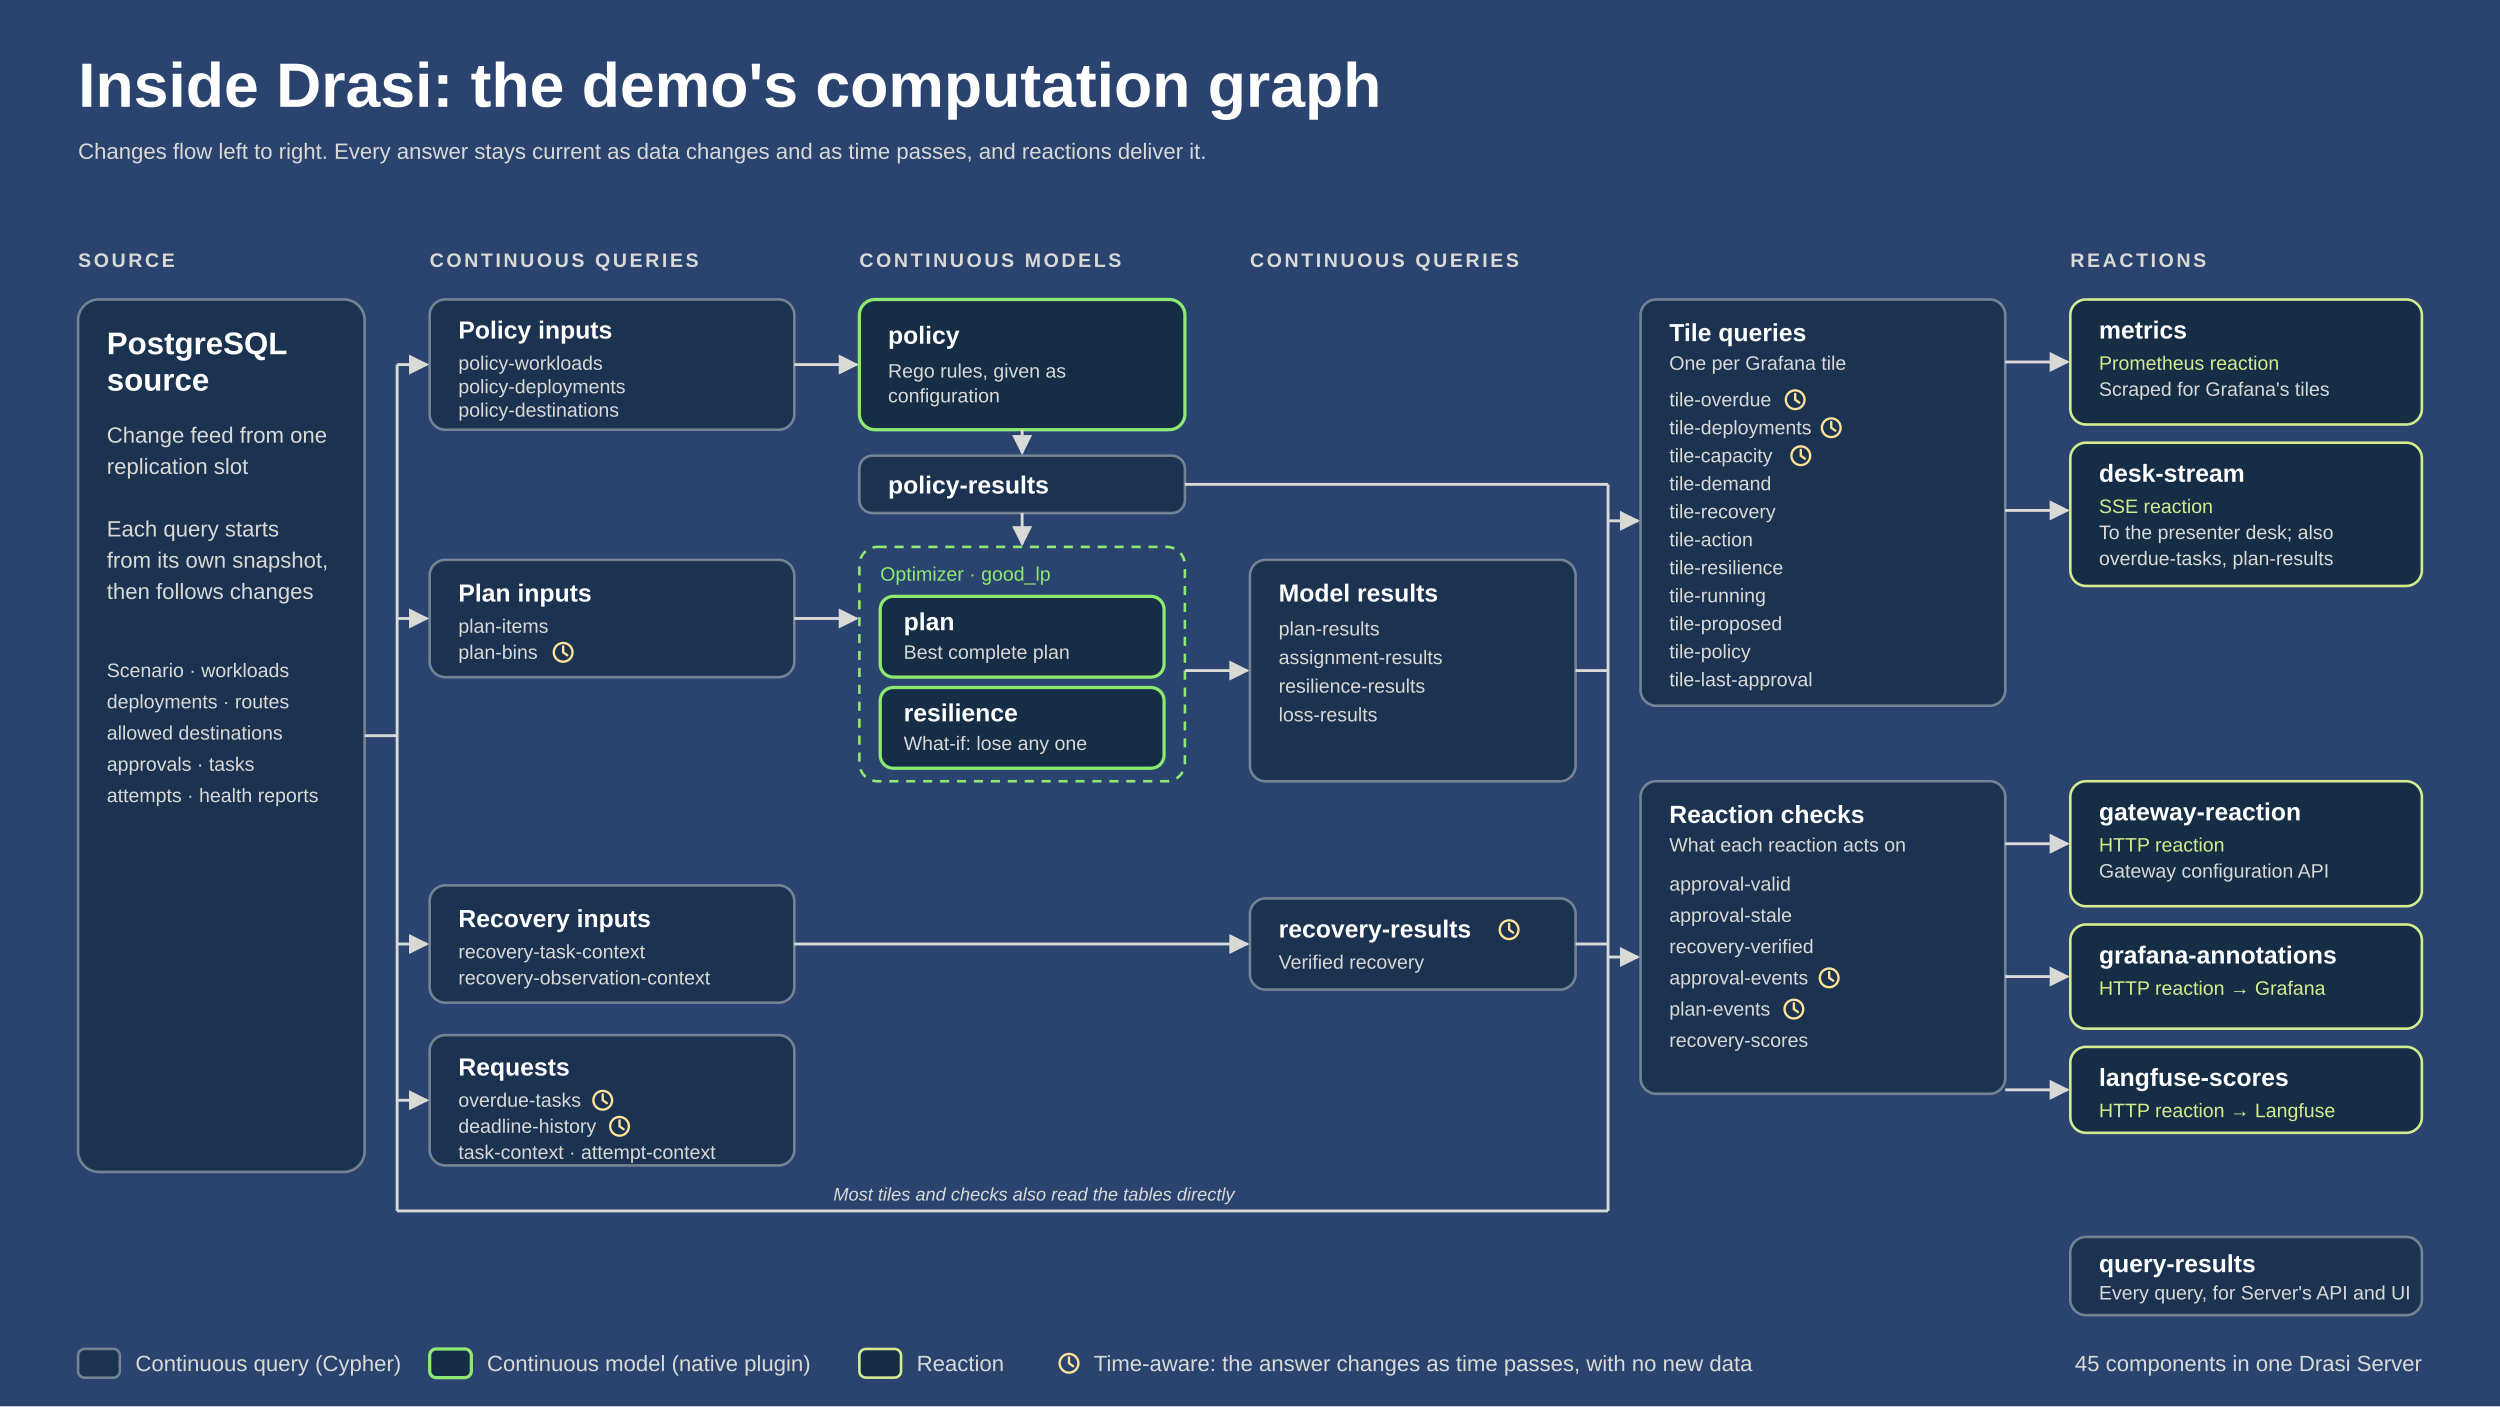
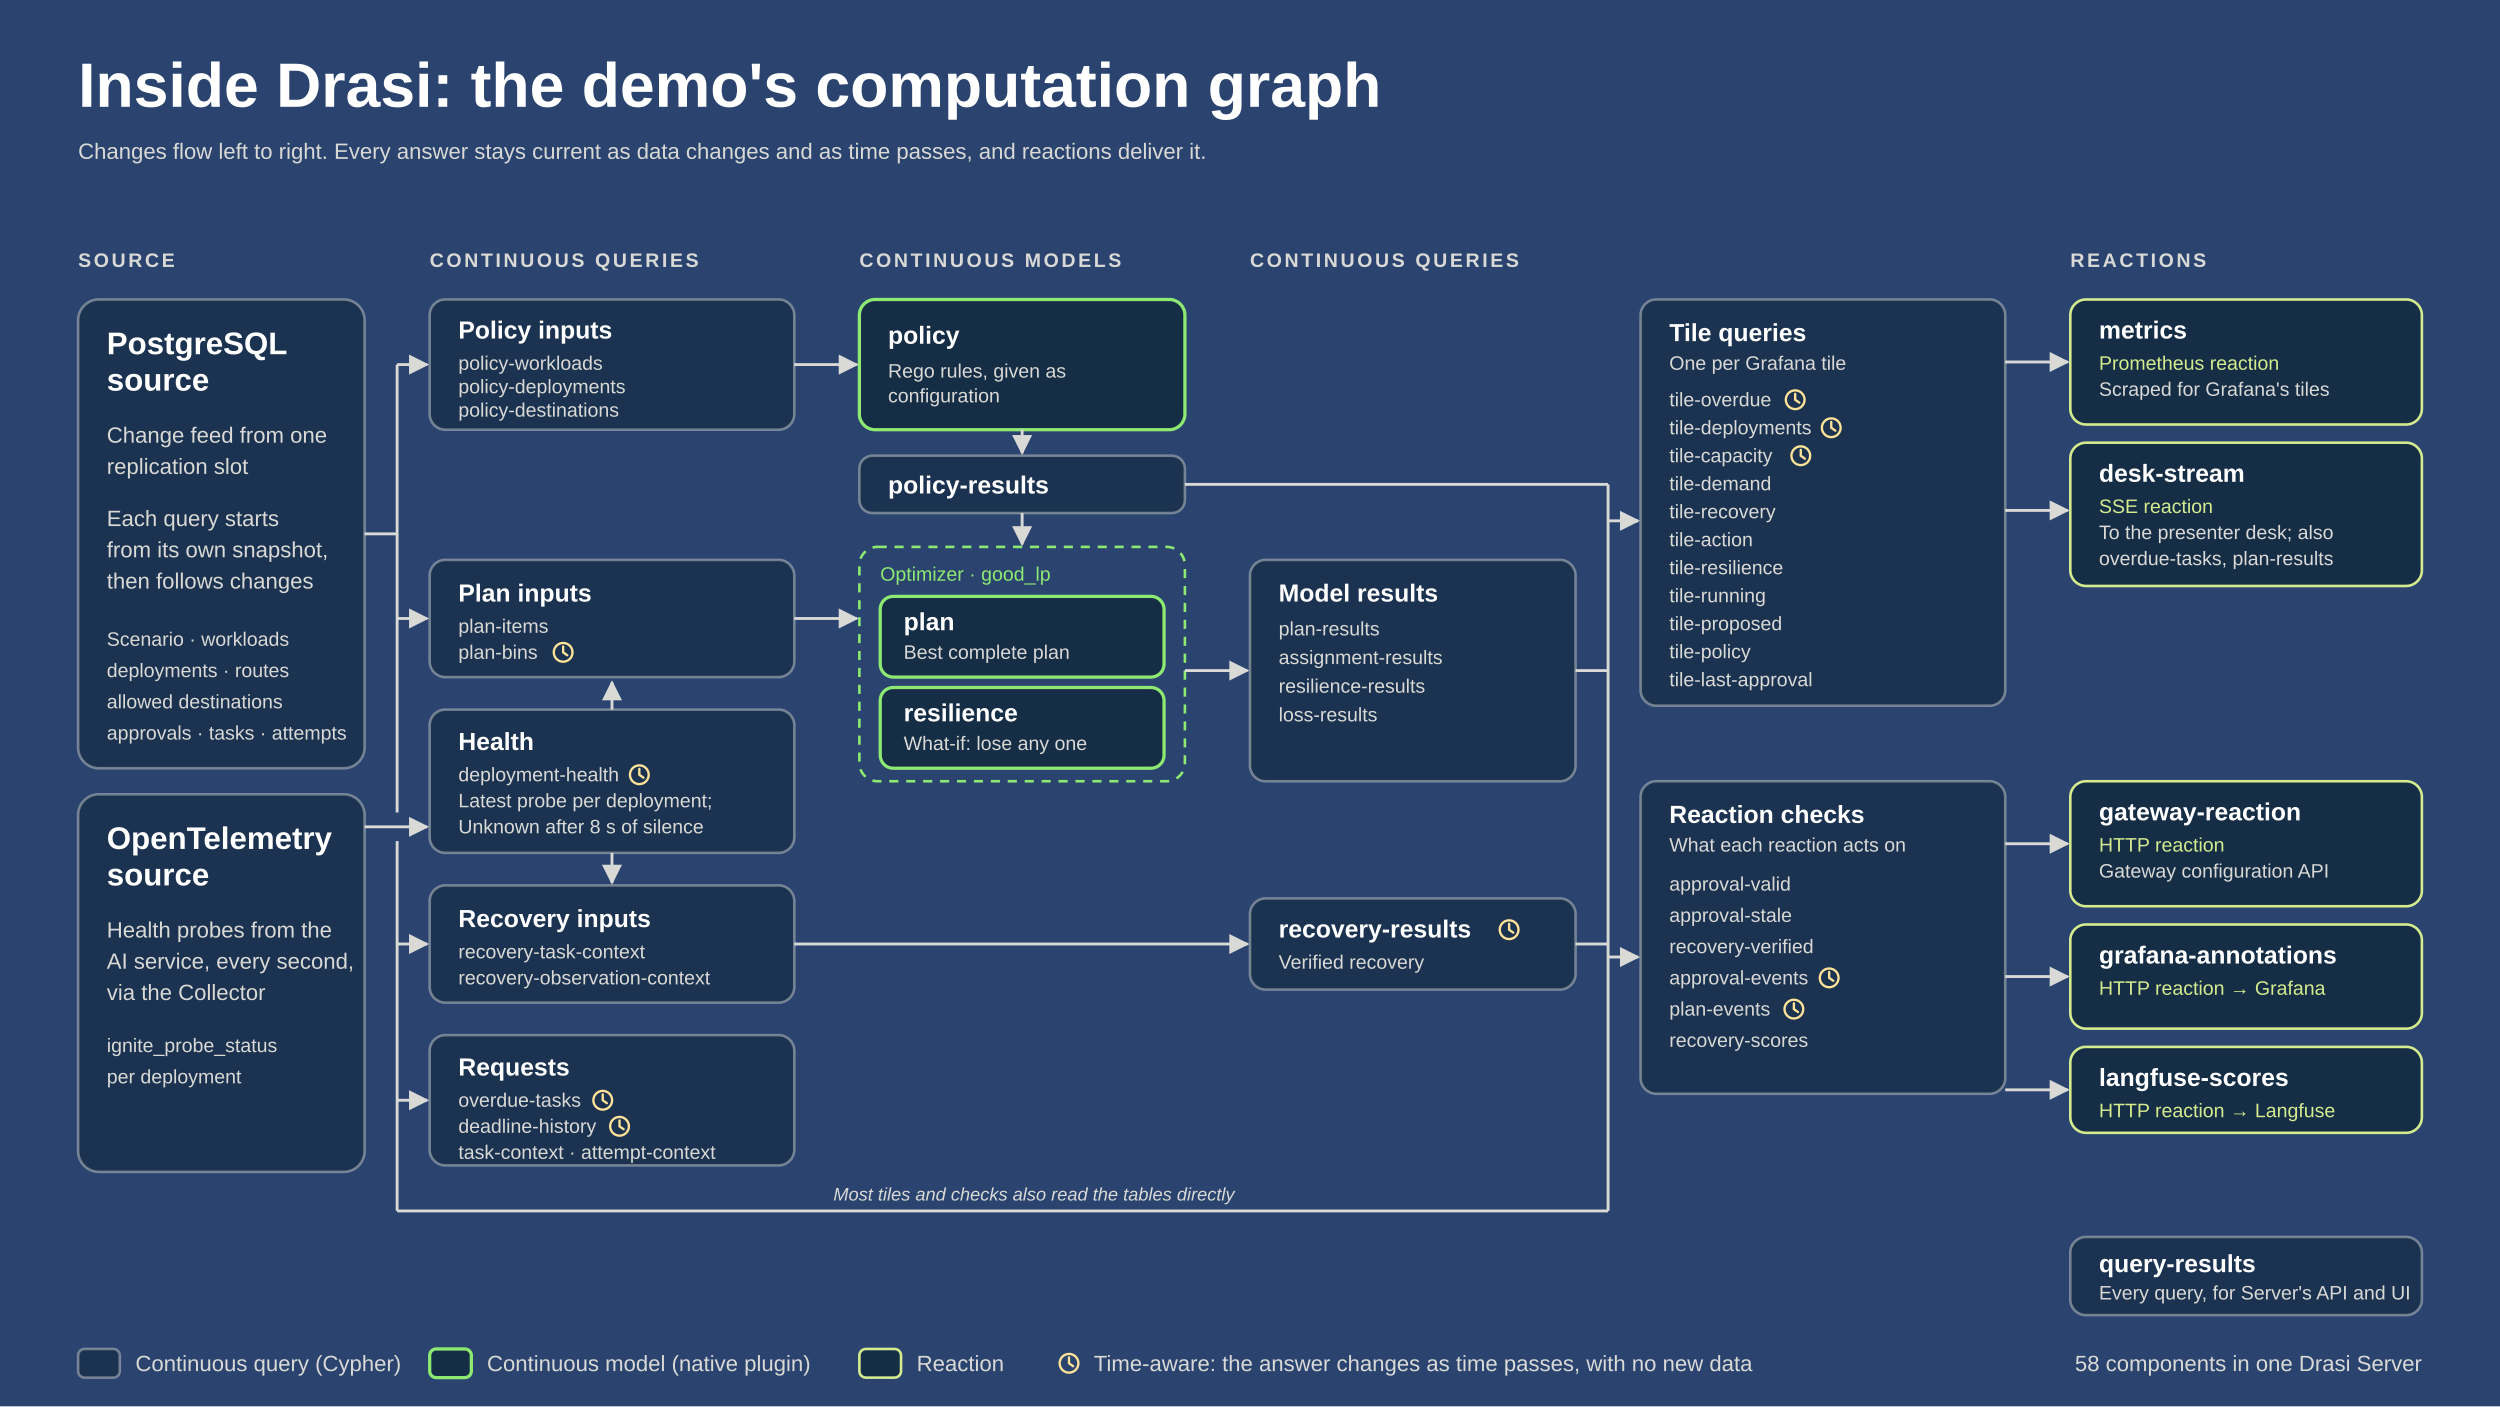
<svg xmlns="http://www.w3.org/2000/svg" viewBox="0 0 1920 1080" width="1920" height="1080" font-family="'Segoe UI', 'Segoe UI Web', 'Helvetica Neue', Arial, sans-serif">
  <defs>
    <marker id="arrow" viewBox="0 0 10 10" refX="9" refY="5" markerWidth="7" markerHeight="7" orient="auto-start-reverse">
      <path d="M0,0 L10,5 L0,10 z" fill="#D9D9D6" />
    </marker>
    <symbol id="clock" viewBox="0 0 20 20">
      <circle cx="10" cy="10" r="8" fill="none" stroke="#FFE399" stroke-width="2" />
      <path d="M10,5 V10 L13.5,12.5" fill="none" stroke="#FFE399" stroke-width="2" stroke-linecap="round" />
    </symbol>
    <style>
      .box { fill: #091F2C; fill-opacity: .45; stroke: #D9D9D6; stroke-opacity: .45; stroke-width: 2; }
      .model { fill: #091F2C; fill-opacity: .6; stroke: #8DE971; stroke-width: 2.5; }
      .group { fill: none; stroke: #8DE971; stroke-width: 2; stroke-dasharray: 7 6; }
      .out { fill: #091F2C; fill-opacity: .6; stroke: #D4EC8E; stroke-width: 2; }
      .name { fill: #FFFFFF; font-size: 19px; font-weight: 600; }
      .desc { fill: #D9D9D6; font-size: 15px; }
      .title { fill: #FFFFFF; font-size: 24px; font-weight: 600; }
      .sub { fill: #D9D9D6; font-size: 17px; }
      .accent { fill: #D4EC8E; font-size: 15px; }
      .accent-model { fill: #8DE971; font-size: 15px; }
      .note { fill: #D9D9D6; font-size: 14px; font-style: italic; }
      .head { fill: #D9D9D6; font-size: 15px; font-weight: 600; letter-spacing: 2px; }
      .flow { fill: none; stroke: #D9D9D6; stroke-width: 2.2; marker-end: url(#arrow); }
      .line { fill: none; stroke: #D9D9D6; stroke-width: 2.2; }
    </style>
  </defs>
  <rect width="1920" height="1080" fill="#2A446F" />
  <text x="60" y="82" fill="#FFFFFF" font-size="48" font-weight="600" font-family="'Segoe Sans Display', 'Segoe UI', Arial, sans-serif">Inside Drasi: the demo's computation graph</text>
  <text x="60" y="122" class="sub" font-size="22">Changes flow left to right. Every answer stays current as data changes and as time passes, and reactions deliver it.</text>
  <text x="60" y="205" class="head">SOURCE</text>
  <text x="330" y="205" class="head">CONTINUOUS QUERIES</text>
  <text x="660" y="205" class="head">CONTINUOUS MODELS</text>
  <text x="960" y="205" class="head">CONTINUOUS QUERIES</text>
  <text x="1590" y="205" class="head">REACTIONS</text>
-   <rect x="60" y="230" width="220" height="670" rx="16" class="box" />
+   <rect x="60" y="230" width="220" height="360" rx="16" class="box" />
  <text x="82" y="272" class="title">PostgreSQL</text>
  <text x="82" y="300" class="title">source</text>
  <text x="82" y="340" class="sub">Change feed from one</text>
  <text x="82" y="364" class="sub">replication slot</text>
-   <text x="82" y="412" class="sub">Each query starts</text>
-   <text x="82" y="436" class="sub">from its own snapshot,</text>
-   <text x="82" y="460" class="sub">then follows changes</text>
-   <text x="82" y="520" class="desc">Scenario · workloads</text>
-   <text x="82" y="544" class="desc">deployments · routes</text>
-   <text x="82" y="568" class="desc">allowed destinations</text>
-   <text x="82" y="592" class="desc">approvals · tasks</text>
-   <text x="82" y="616" class="desc">attempts · health reports</text>
-   <path d="M280,565 H305" class="line" />
-   <path d="M305,280 V930" class="line" />
+   <text x="82" y="404" class="sub">Each query starts</text>
+   <text x="82" y="428" class="sub">from its own snapshot,</text>
+   <text x="82" y="452" class="sub">then follows changes</text>
+   <text x="82" y="496" class="desc">Scenario · workloads</text>
+   <text x="82" y="520" class="desc">deployments · routes</text>
+   <text x="82" y="544" class="desc">allowed destinations</text>
+   <text x="82" y="568" class="desc">approvals · tasks · attempts</text>
+   <rect x="60" y="610" width="220" height="290" rx="16" class="box" />
+   <text x="82" y="652" class="title">OpenTelemetry</text>
+   <text x="82" y="680" class="title">source</text>
+   <text x="82" y="720" class="sub">Health probes from the</text>
+   <text x="82" y="744" class="sub">AI service, every second,</text>
+   <text x="82" y="768" class="sub">via the Collector</text>
+   <text x="82" y="808" class="desc">ignite_probe_status</text>
+   <text x="82" y="832" class="desc">per deployment</text>
+   <path d="M280,410 H305" class="line" />
+   <path d="M305,280 V624" class="line" />
+   <path d="M305,646 V930" class="line" />
+   <path d="M280,635 H328" class="flow" />
+   <rect x="330" y="545" width="280" height="110" rx="12" class="box" />
+   <text x="352" y="576" class="name">Health</text>
+   <text x="352" y="600" class="desc">deployment-health</text>
+   <use href="#clock" x="482" y="586" width="18" height="18" />
+   <text x="352" y="620" class="desc">Latest probe per deployment;</text>
+   <text x="352" y="640" class="desc">Unknown after 8 s of silence</text>
+   <path d="M470,545 V524" class="flow" />
+   <path d="M470,655 V678" class="flow" />
  <path d="M305,280 H328" class="flow" />
  <path d="M305,475 H328" class="flow" />
  <path d="M305,725 H328" class="flow" />
  <path d="M305,845 H328" class="flow" />
  <rect x="330" y="230" width="280" height="100" rx="12" class="box" />
  <text x="352" y="260" class="name">Policy inputs</text>
  <text x="352" y="284" class="desc">policy-workloads</text>
  <text x="352" y="302" class="desc">policy-deployments</text>
  <text x="352" y="320" class="desc">policy-destinations</text>
  <rect x="330" y="430" width="280" height="90" rx="12" class="box" />
  <text x="352" y="462" class="name">Plan inputs</text>
  <text x="352" y="486" class="desc">plan-items</text>
  <text x="352" y="506" class="desc">plan-bins</text>
  <use href="#clock" x="423.5" y="492" width="18" height="18" />
  <rect x="330" y="680" width="280" height="90" rx="12" class="box" />
  <text x="352" y="712" class="name">Recovery inputs</text>
  <text x="352" y="736" class="desc">recovery-task-context</text>
  <text x="352" y="756" class="desc">recovery-observation-context</text>
  <rect x="330" y="795" width="280" height="100" rx="12" class="box" />
  <text x="352" y="826" class="name">Requests</text>
  <text x="352" y="850" class="desc">overdue-tasks</text>
  <use href="#clock" x="453.9" y="836" width="18" height="18" />
  <text x="352" y="870" class="desc">deadline-history</text>
  <use href="#clock" x="466.8" y="856" width="18" height="18" />
  <text x="352" y="890" class="desc">task-context · attempt-context</text>
  <rect x="660" y="230" width="250" height="100" rx="12" class="model" />
  <text x="682" y="264" class="name">policy</text>
  <text x="682" y="290" class="desc">Rego rules, given as</text>
  <text x="682" y="309" class="desc">configuration</text>
  <path d="M610,280 H658" class="flow" />
  <rect x="660" y="350" width="250" height="44" rx="10" class="box" />
  <text x="682" y="379" class="name">policy-results</text>
  <path d="M785,330 V348" class="flow" />
  <path d="M785,394 V418" class="flow" />
  <rect x="660" y="420" width="250" height="180" rx="14" class="group" />
  <text x="676" y="446" class="accent-model">Optimizer · good_lp</text>
  <rect x="676" y="458" width="218" height="62" rx="10" class="model" />
  <text x="694" y="484" class="name">plan</text>
  <text x="694" y="506" class="desc">Best complete plan</text>
  <rect x="676" y="528" width="218" height="62" rx="10" class="model" />
  <text x="694" y="554" class="name">resilience</text>
  <text x="694" y="576" class="desc">What-if: lose any one</text>
  <path d="M610,475 H658" class="flow" />
  <rect x="960" y="430" width="250" height="170" rx="12" class="box" />
  <text x="982" y="462" class="name">Model results</text>
  <text x="982" y="488" class="desc">plan-results</text>
  <text x="982" y="510" class="desc">assignment-results</text>
  <text x="982" y="532" class="desc">resilience-results</text>
  <text x="982" y="554" class="desc">loss-results</text>
  <path d="M910,515 H958" class="flow" />
  <rect x="960" y="690" width="250" height="70" rx="12" class="box" />
  <text x="982" y="720" class="name">recovery-results</text>
  <use href="#clock" x="1150" y="705" width="18" height="18" />
  <text x="982" y="744" class="desc">Verified recovery</text>
  <path d="M610,725 H958" class="flow" />
  <path d="M910,372 H1235" class="line" />
  <path d="M1210,515 H1235" class="line" />
  <path d="M1210,725 H1235" class="line" />
  <path d="M305,930 H1235" class="line" />
  <path d="M1235,372 V930" class="line" />
  <text x="640" y="922" class="note">Most tiles and checks also read the tables directly</text>
  <rect x="1260" y="230" width="280" height="312" rx="12" class="box" />
  <text x="1282" y="262" class="name">Tile queries</text>
  <text x="1282" y="284" class="desc">One per Grafana tile</text>
  <text x="1282" y="312.0" class="desc">tile-overdue</text>
  <use href="#clock" x="1369.7" y="298.0" width="18" height="18" />
  <text x="1282" y="333.5" class="desc">tile-deployments</text>
  <use href="#clock" x="1397.4" y="319.5" width="18" height="18" />
  <text x="1282" y="355.0" class="desc">tile-capacity</text>
  <use href="#clock" x="1374.0" y="341.0" width="18" height="18" />
  <text x="1282" y="376.5" class="desc">tile-demand</text>
  <text x="1282" y="398.0" class="desc">tile-recovery</text>
  <text x="1282" y="419.5" class="desc">tile-action</text>
  <text x="1282" y="441.0" class="desc">tile-resilience</text>
  <text x="1282" y="462.5" class="desc">tile-running</text>
  <text x="1282" y="484.0" class="desc">tile-proposed</text>
  <text x="1282" y="505.5" class="desc">tile-policy</text>
  <text x="1282" y="527.0" class="desc">tile-last-approval</text>
  <rect x="1260" y="600" width="280" height="240" rx="12" class="box" />
  <text x="1282" y="632" class="name">Reaction checks</text>
  <text x="1282" y="654" class="desc">What each reaction acts on</text>
  <text x="1282" y="684" class="desc">approval-valid</text>
  <text x="1282" y="708" class="desc">approval-stale</text>
  <text x="1282" y="732" class="desc">recovery-verified</text>
  <text x="1282" y="756" class="desc">approval-events</text>
  <use href="#clock" x="1395.8" y="742" width="18" height="18" />
  <text x="1282" y="780" class="desc">plan-events</text>
  <use href="#clock" x="1368.7" y="766" width="18" height="18" />
  <text x="1282" y="804" class="desc">recovery-scores</text>
  <path d="M1235,400 H1258" class="flow" />
  <path d="M1235,735 H1258" class="flow" />
  <rect x="1590" y="950" width="270" height="60" rx="12" class="box" />
  <text x="1612" y="977" class="name">query-results</text>
  <text x="1612" y="998" class="desc">Every query, for Server's API and UI</text>
  <rect x="1590" y="230" width="270" height="96" rx="12" class="out" />
  <text x="1612" y="260" class="name">metrics</text>
  <text x="1612" y="284" class="accent">Prometheus reaction</text>
  <text x="1612" y="304" class="desc">Scraped for Grafana's tiles</text>
  <rect x="1590" y="340" width="270" height="110" rx="12" class="out" />
  <text x="1612" y="370" class="name">desk-stream</text>
  <text x="1612" y="394" class="accent">SSE reaction</text>
  <text x="1612" y="414" class="desc">To the presenter desk; also</text>
  <text x="1612" y="434" class="desc">overdue-tasks, plan-results</text>
  <path d="M1540,278 H1588" class="flow" />
  <path d="M1540,392 H1588" class="flow" />
  <rect x="1590" y="600" width="270" height="96" rx="12" class="out" />
  <text x="1612" y="630" class="name">gateway-reaction</text>
  <text x="1612" y="654" class="accent">HTTP reaction</text>
  <text x="1612" y="674" class="desc">Gateway configuration API</text>
  <rect x="1590" y="710" width="270" height="80" rx="12" class="out" />
  <text x="1612" y="740" class="name">grafana-annotations</text>
  <text x="1612" y="764" class="accent">HTTP reaction → Grafana</text>
  <rect x="1590" y="804" width="270" height="66" rx="12" class="out" />
  <text x="1612" y="834" class="name">langfuse-scores</text>
  <text x="1612" y="858" class="accent">HTTP reaction → Langfuse</text>
  <path d="M1540,648 H1588" class="flow" />
  <path d="M1540,750 H1588" class="flow" />
  <path d="M1540,837 H1588" class="flow" />
  <rect x="60" y="1036" width="32" height="22" rx="5" class="box" />
  <text x="104" y="1053" class="sub">Continuous query (Cypher)</text>
  <rect x="330" y="1036" width="32" height="22" rx="5" class="model" />
  <text x="374" y="1053" class="sub">Continuous model (native plugin)</text>
  <rect x="660" y="1036" width="32" height="22" rx="5" class="out" />
  <text x="704" y="1053" class="sub">Reaction</text>
  <use href="#clock" x="812" y="1038" width="18" height="18" />
  <text x="840" y="1053" class="sub">Time-aware: the answer changes as time passes, with no new data</text>
-   <text x="1860" y="1053" class="sub" text-anchor="end">45 components in one Drasi Server</text>
+   <text x="1860" y="1053" class="sub" text-anchor="end">58 components in one Drasi Server</text>
</svg>
